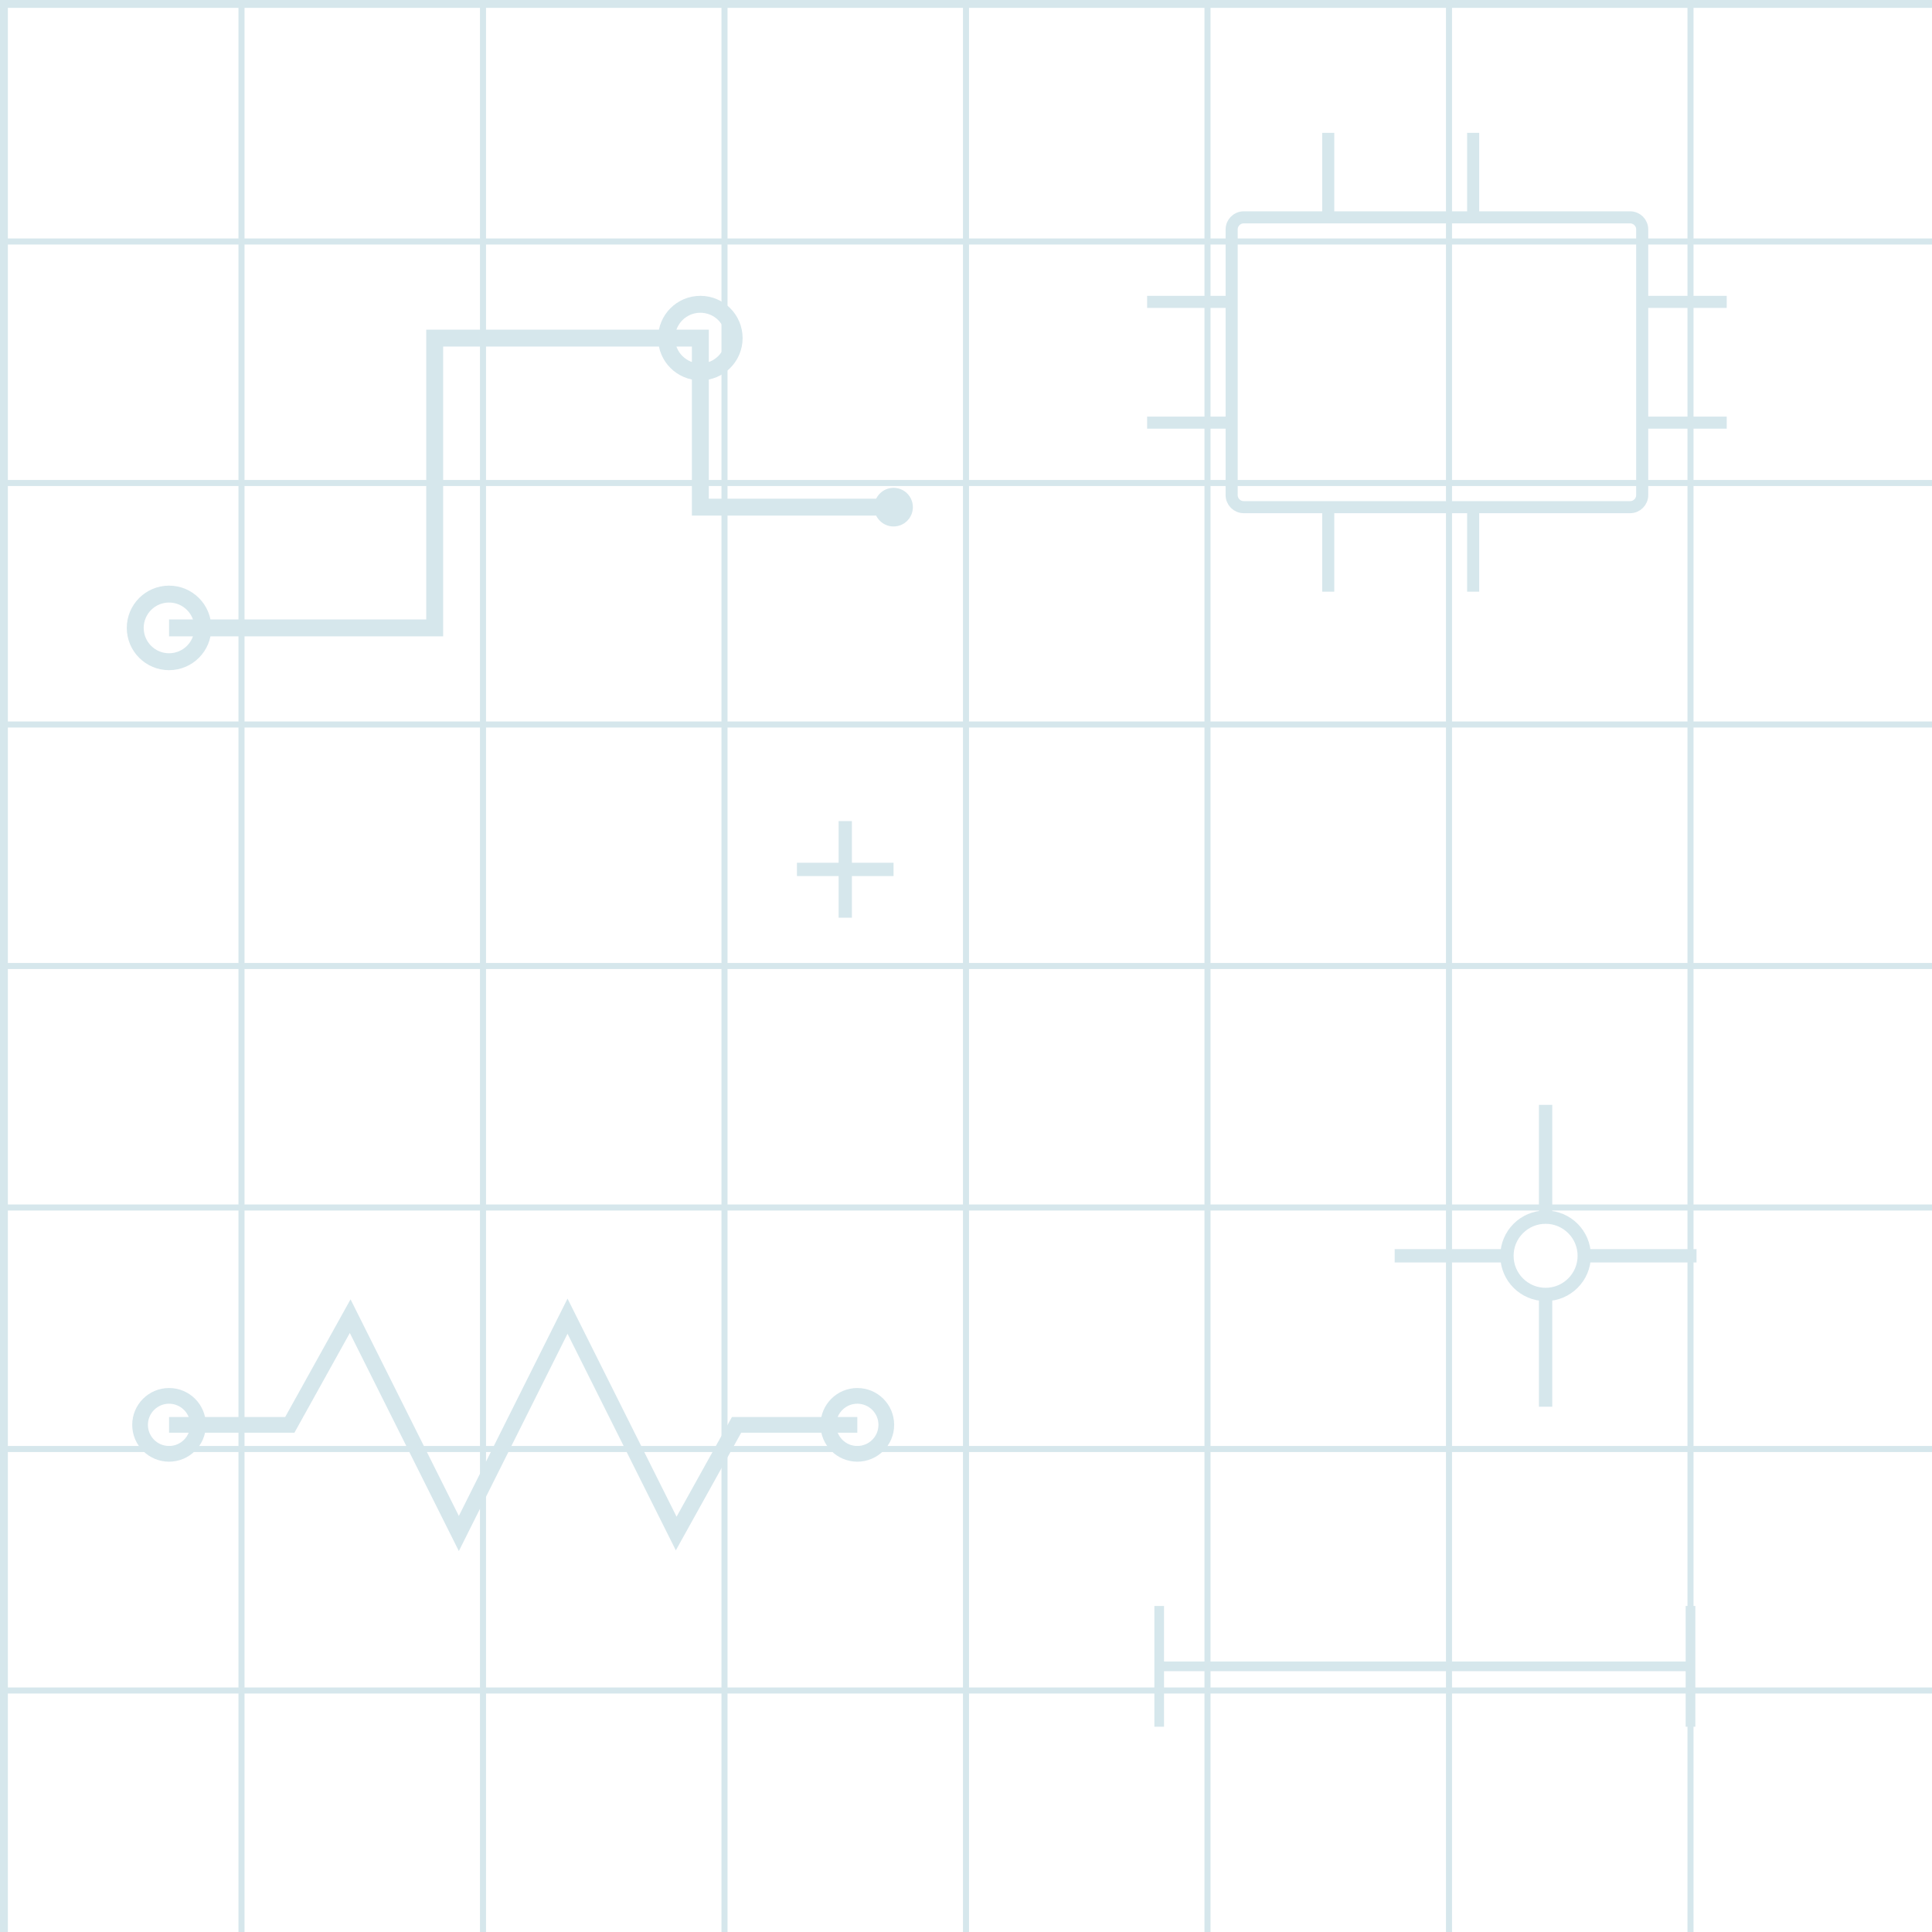
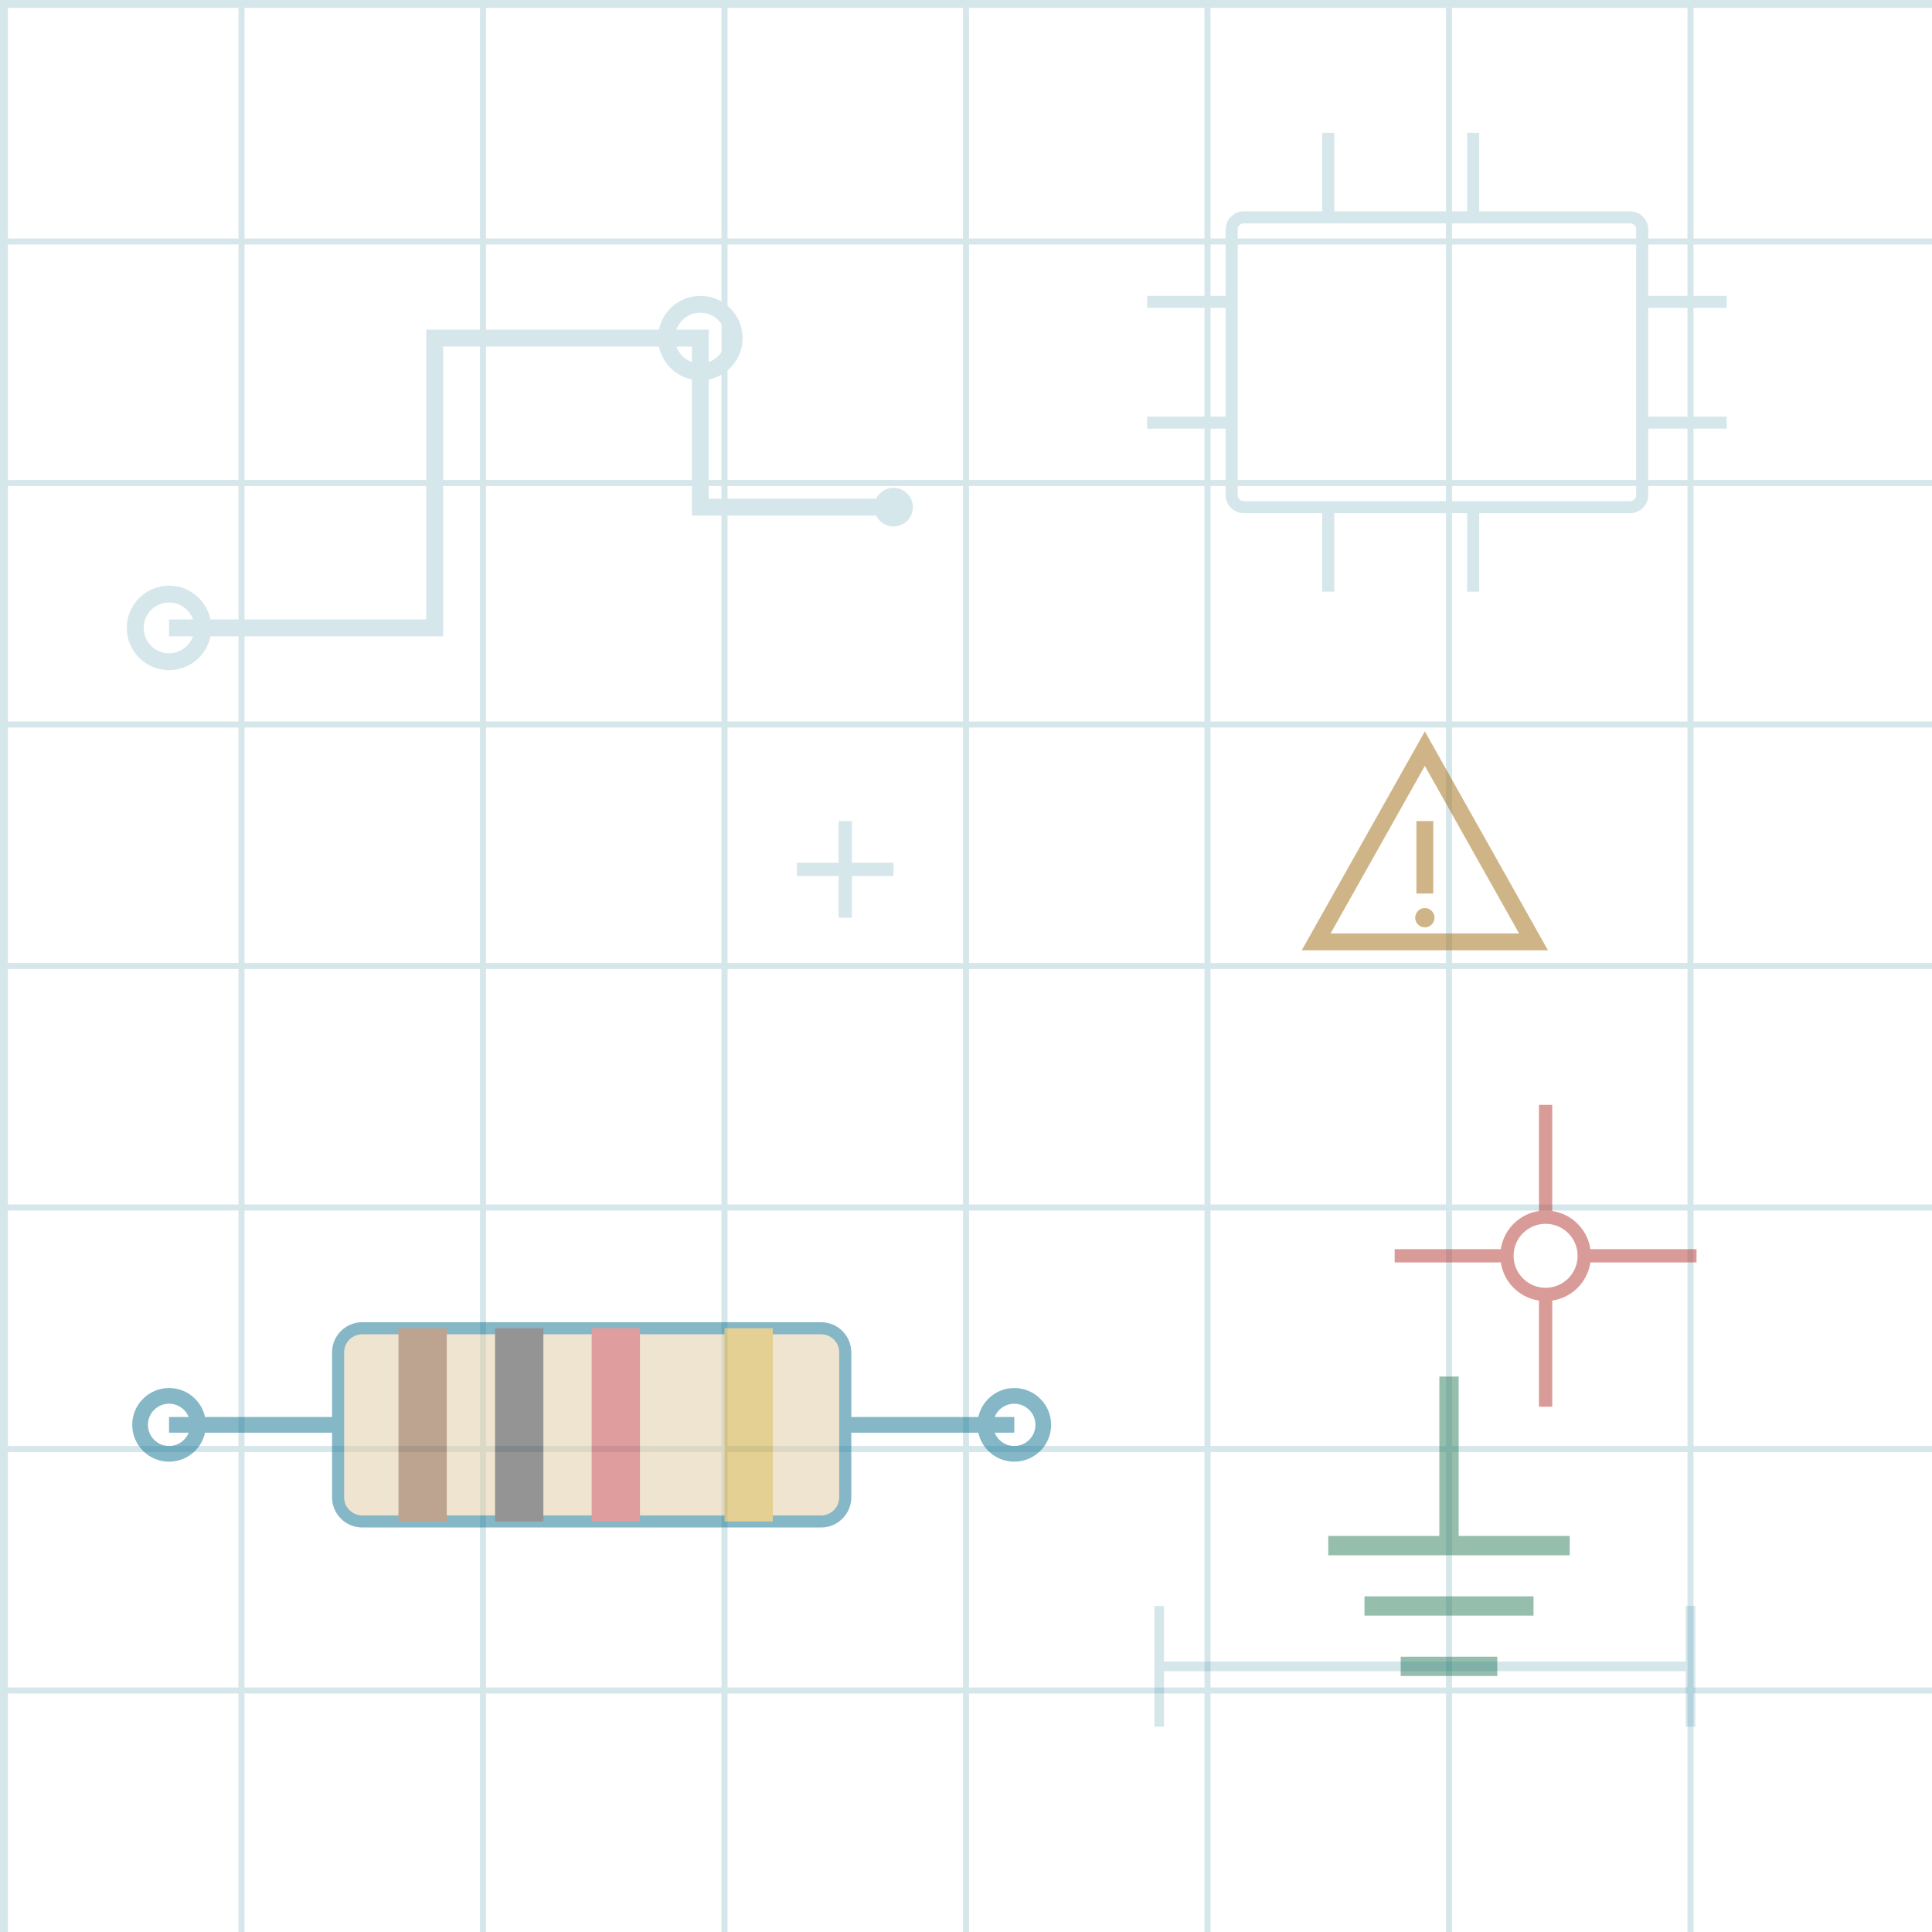
<svg xmlns="http://www.w3.org/2000/svg" width="160" height="160" viewBox="0 0 160 160">
  <g opacity="0.17" fill="none" stroke="#0b6f8f">
    <g stroke-width="0.5">
      <path d="M20 0 v160 M40 0 v160 M60 0 v160 M80 0 v160 M100 0 v160 M120 0 v160 M140 0 v160" />
      <path d="M0 20 h160 M0 40 h160 M0 60 h160 M0 80 h160 M0 100 h160 M0 120 h160 M0 140 h160" />
    </g>
    <g stroke-width="1.3">
      <path d="M0 0 v160" />
      <path d="M0 0 h160" />
    </g>
    <g stroke-width="1.4">
      <path d="M14 52 h22 v-24 h22 v14 h16" />
      <circle cx="14" cy="52" r="2.8" />
      <circle cx="58" cy="28" r="2.8" />
      <circle cx="74" cy="42" r="1.6" fill="#0b6f8f" stroke="none" />
    </g>
    <g stroke-width="1.1">
      <path d="M70 68 v8 M66 72 h8" />
    </g>
    <g stroke-width="1">
      <rect x="102" y="18" width="34" height="24" rx="1" />
      <path d="M102 25 h-7 M102 35 h-7 M136 25 h7 M136 35 h7                M110 18 v-7 M122 18 v-7 M110 42 v7 M122 42 v7" />
    </g>
-     <g stroke-width="1.3">
-       <path d="M14 118 h10 l5 -9 l9 18 l9 -18 l9 18 l5 -9 h10" />
+   </g>
+   <g opacity="0.5">
+     <g stroke="#0b6f8f" stroke-width="1.3" fill="none">
+       <path d="M14 118 h14 M70 118 h14" />
      <circle cx="14" cy="118" r="2.4" />
-       <circle cx="71" cy="118" r="2.4" />
+       <circle cx="84" cy="118" r="2.4" />
    </g>
+     <rect x="28" y="110" width="42" height="16" rx="2" fill="#e0c9a0" stroke="#0b6f8f" stroke-width="1" />
+     <rect x="33" y="110" width="4" height="16" fill="#7b4a24" />
+     <rect x="41" y="110" width="4" height="16" fill="#2a2a2a" />
+     <rect x="49" y="110" width="4" height="16" fill="#c23b3b" />
+     <rect x="60" y="110" width="4" height="16" fill="#c9a227" />
+     <g stroke="#2e7d5b" stroke-width="1.6">
+       <path d="M120 128 v-14" />
+       <path d="M110 128 h20" />
+       <path d="M113 133 h14" />
+       <path d="M116 138 h8" />
+     </g>
+     <g stroke="#a06a10" stroke-width="1.4" fill="none">
+       <path d="M118 62 l9 16 h-18 Z" />
+       <path d="M118 68 v6" />
+       <circle cx="118" cy="76" r="0.8" fill="#a06a10" stroke="none" />
+     </g>
+     <g stroke="#b3382f" stroke-width="1.1" fill="none">
+       <circle cx="128" cy="104" r="3.2" />
+       <path d="M128 100.5 v-9 M128 107.5 v9 M124.5 104 h-9 M131.5 104 h9" />
+     </g>
+   </g>
+   <g opacity="0.17" fill="none" stroke="#0b6f8f">
    <g stroke-width="0.8">
      <path d="M96 138 h44" />
      <path d="M96 133 v10 M140 133 v10" />
    </g>
-     <g stroke-width="1.1">
-       <circle cx="128" cy="104" r="3.2" />
-       <path d="M128 100.5 v-9 M128 107.5 v9 M124.5 104 h-9 M131.5 104 h9" />
-     </g>
  </g>
</svg>
